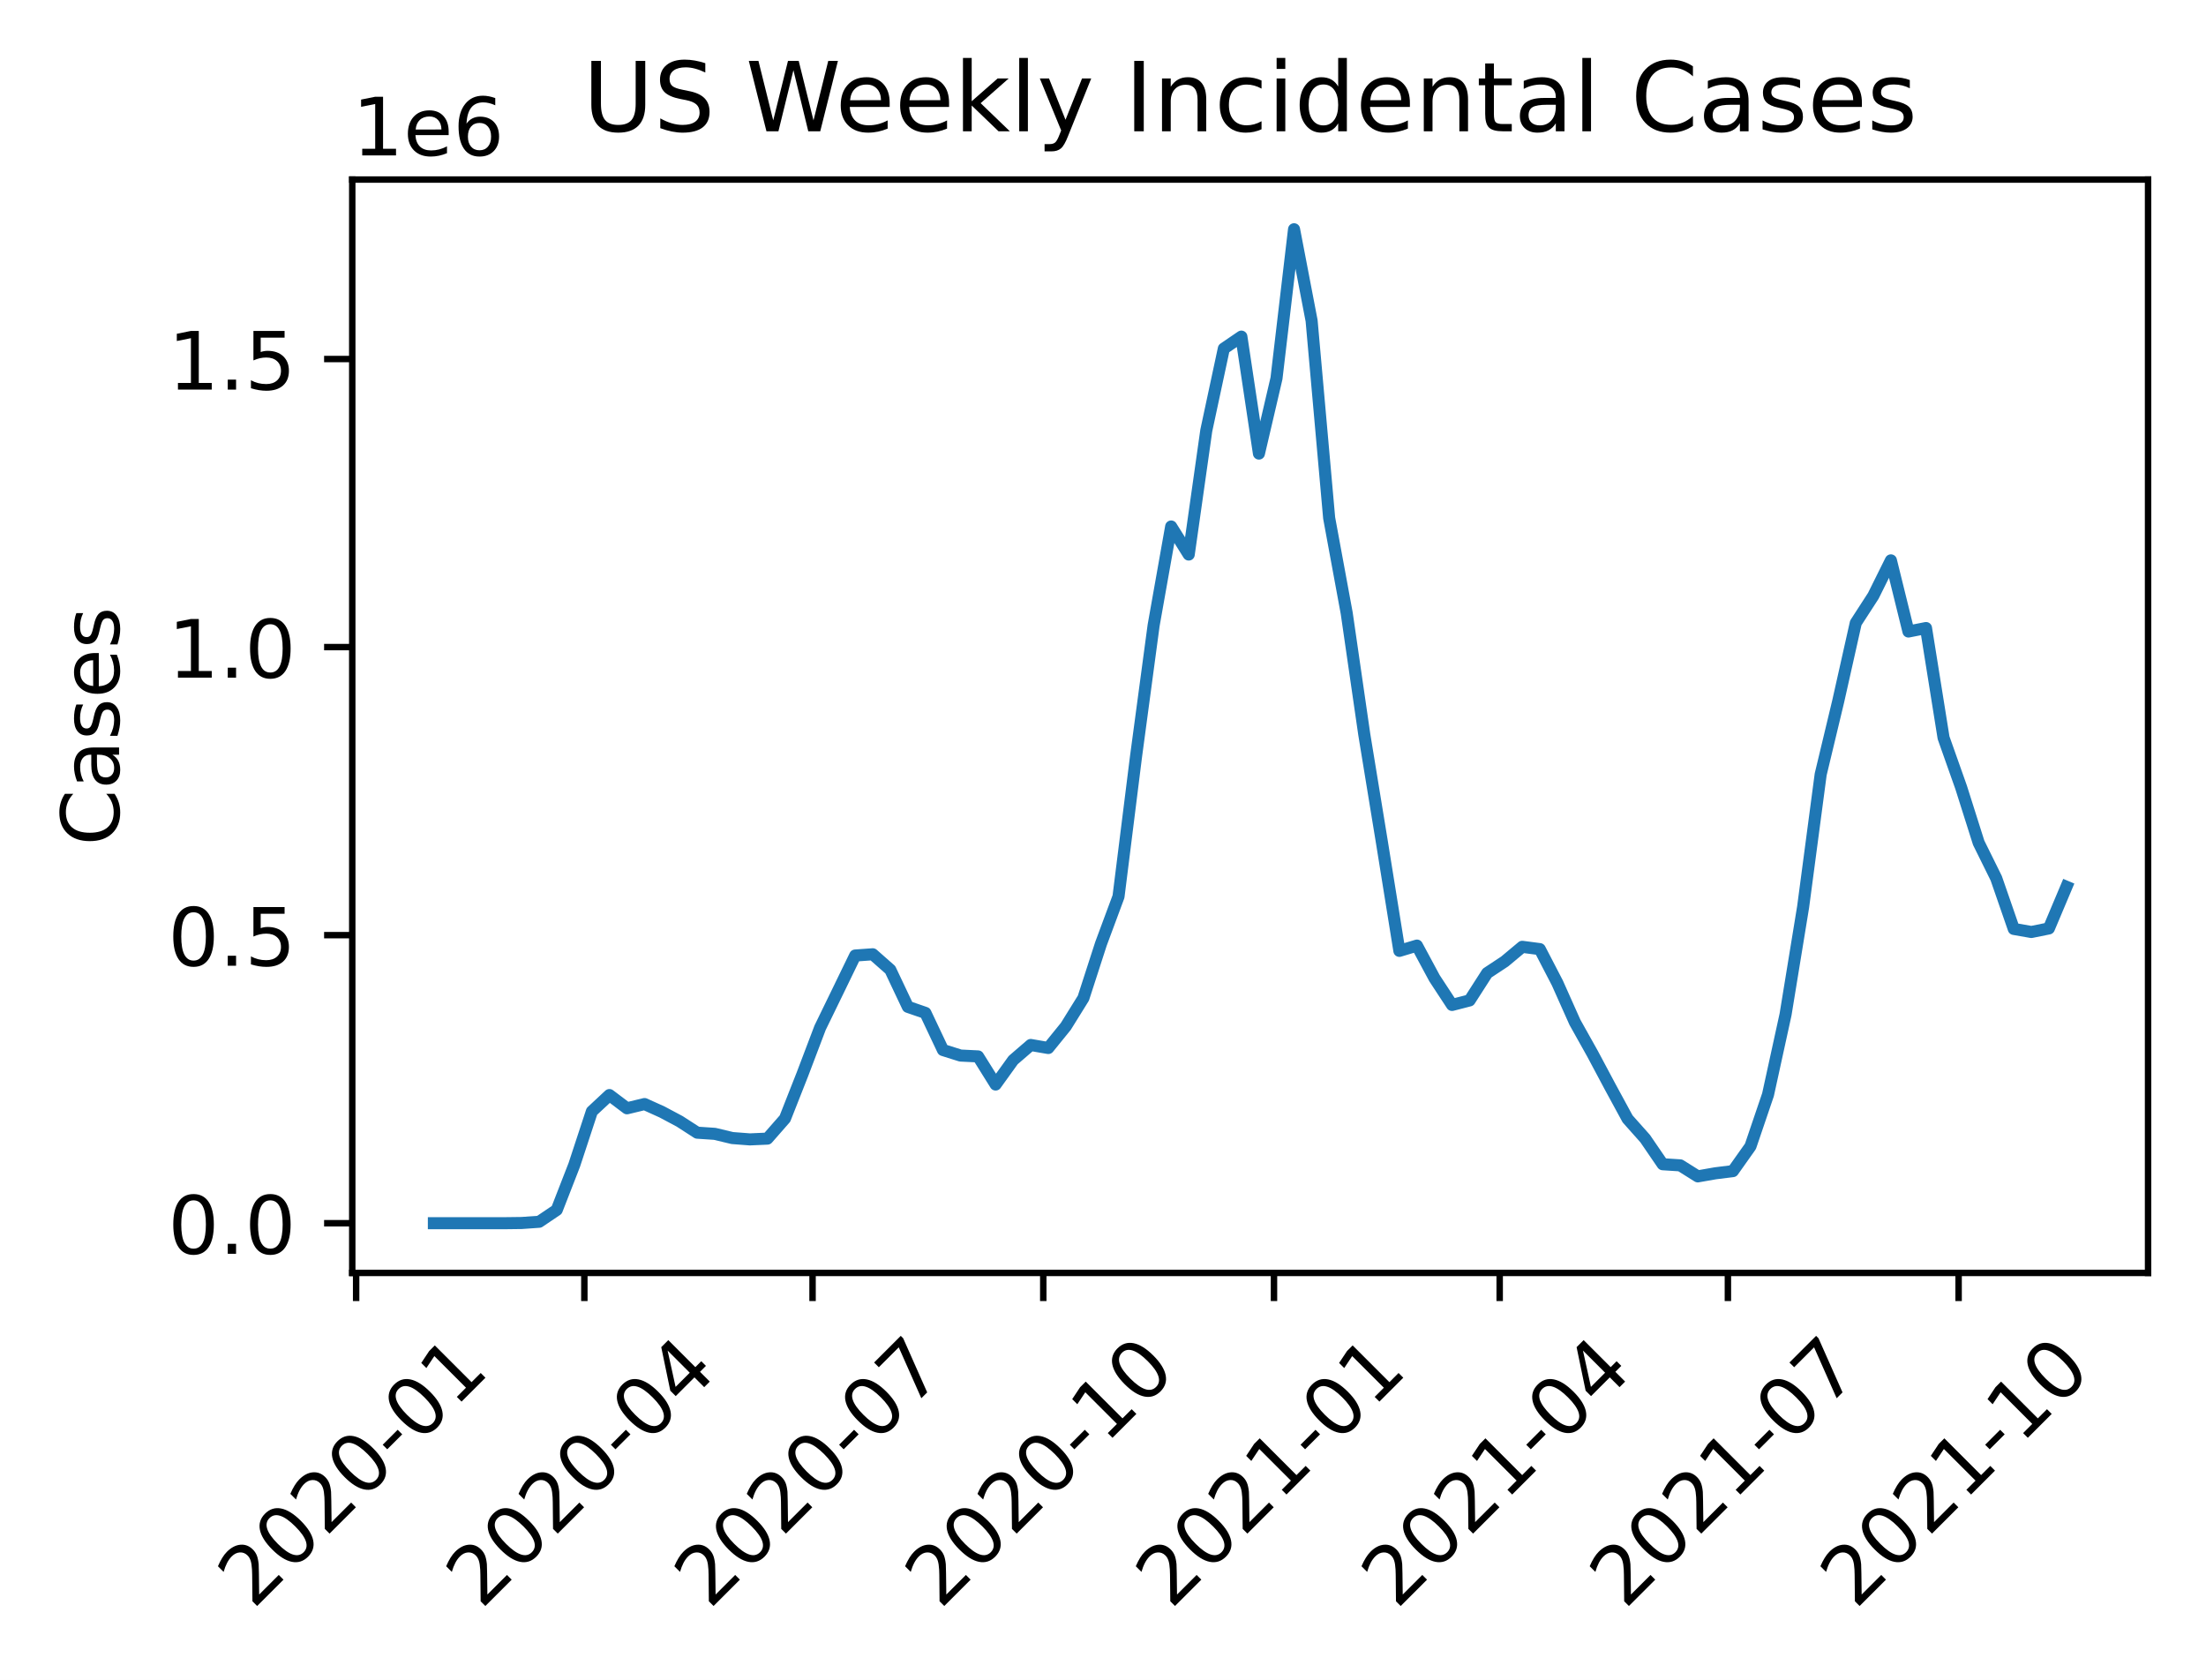
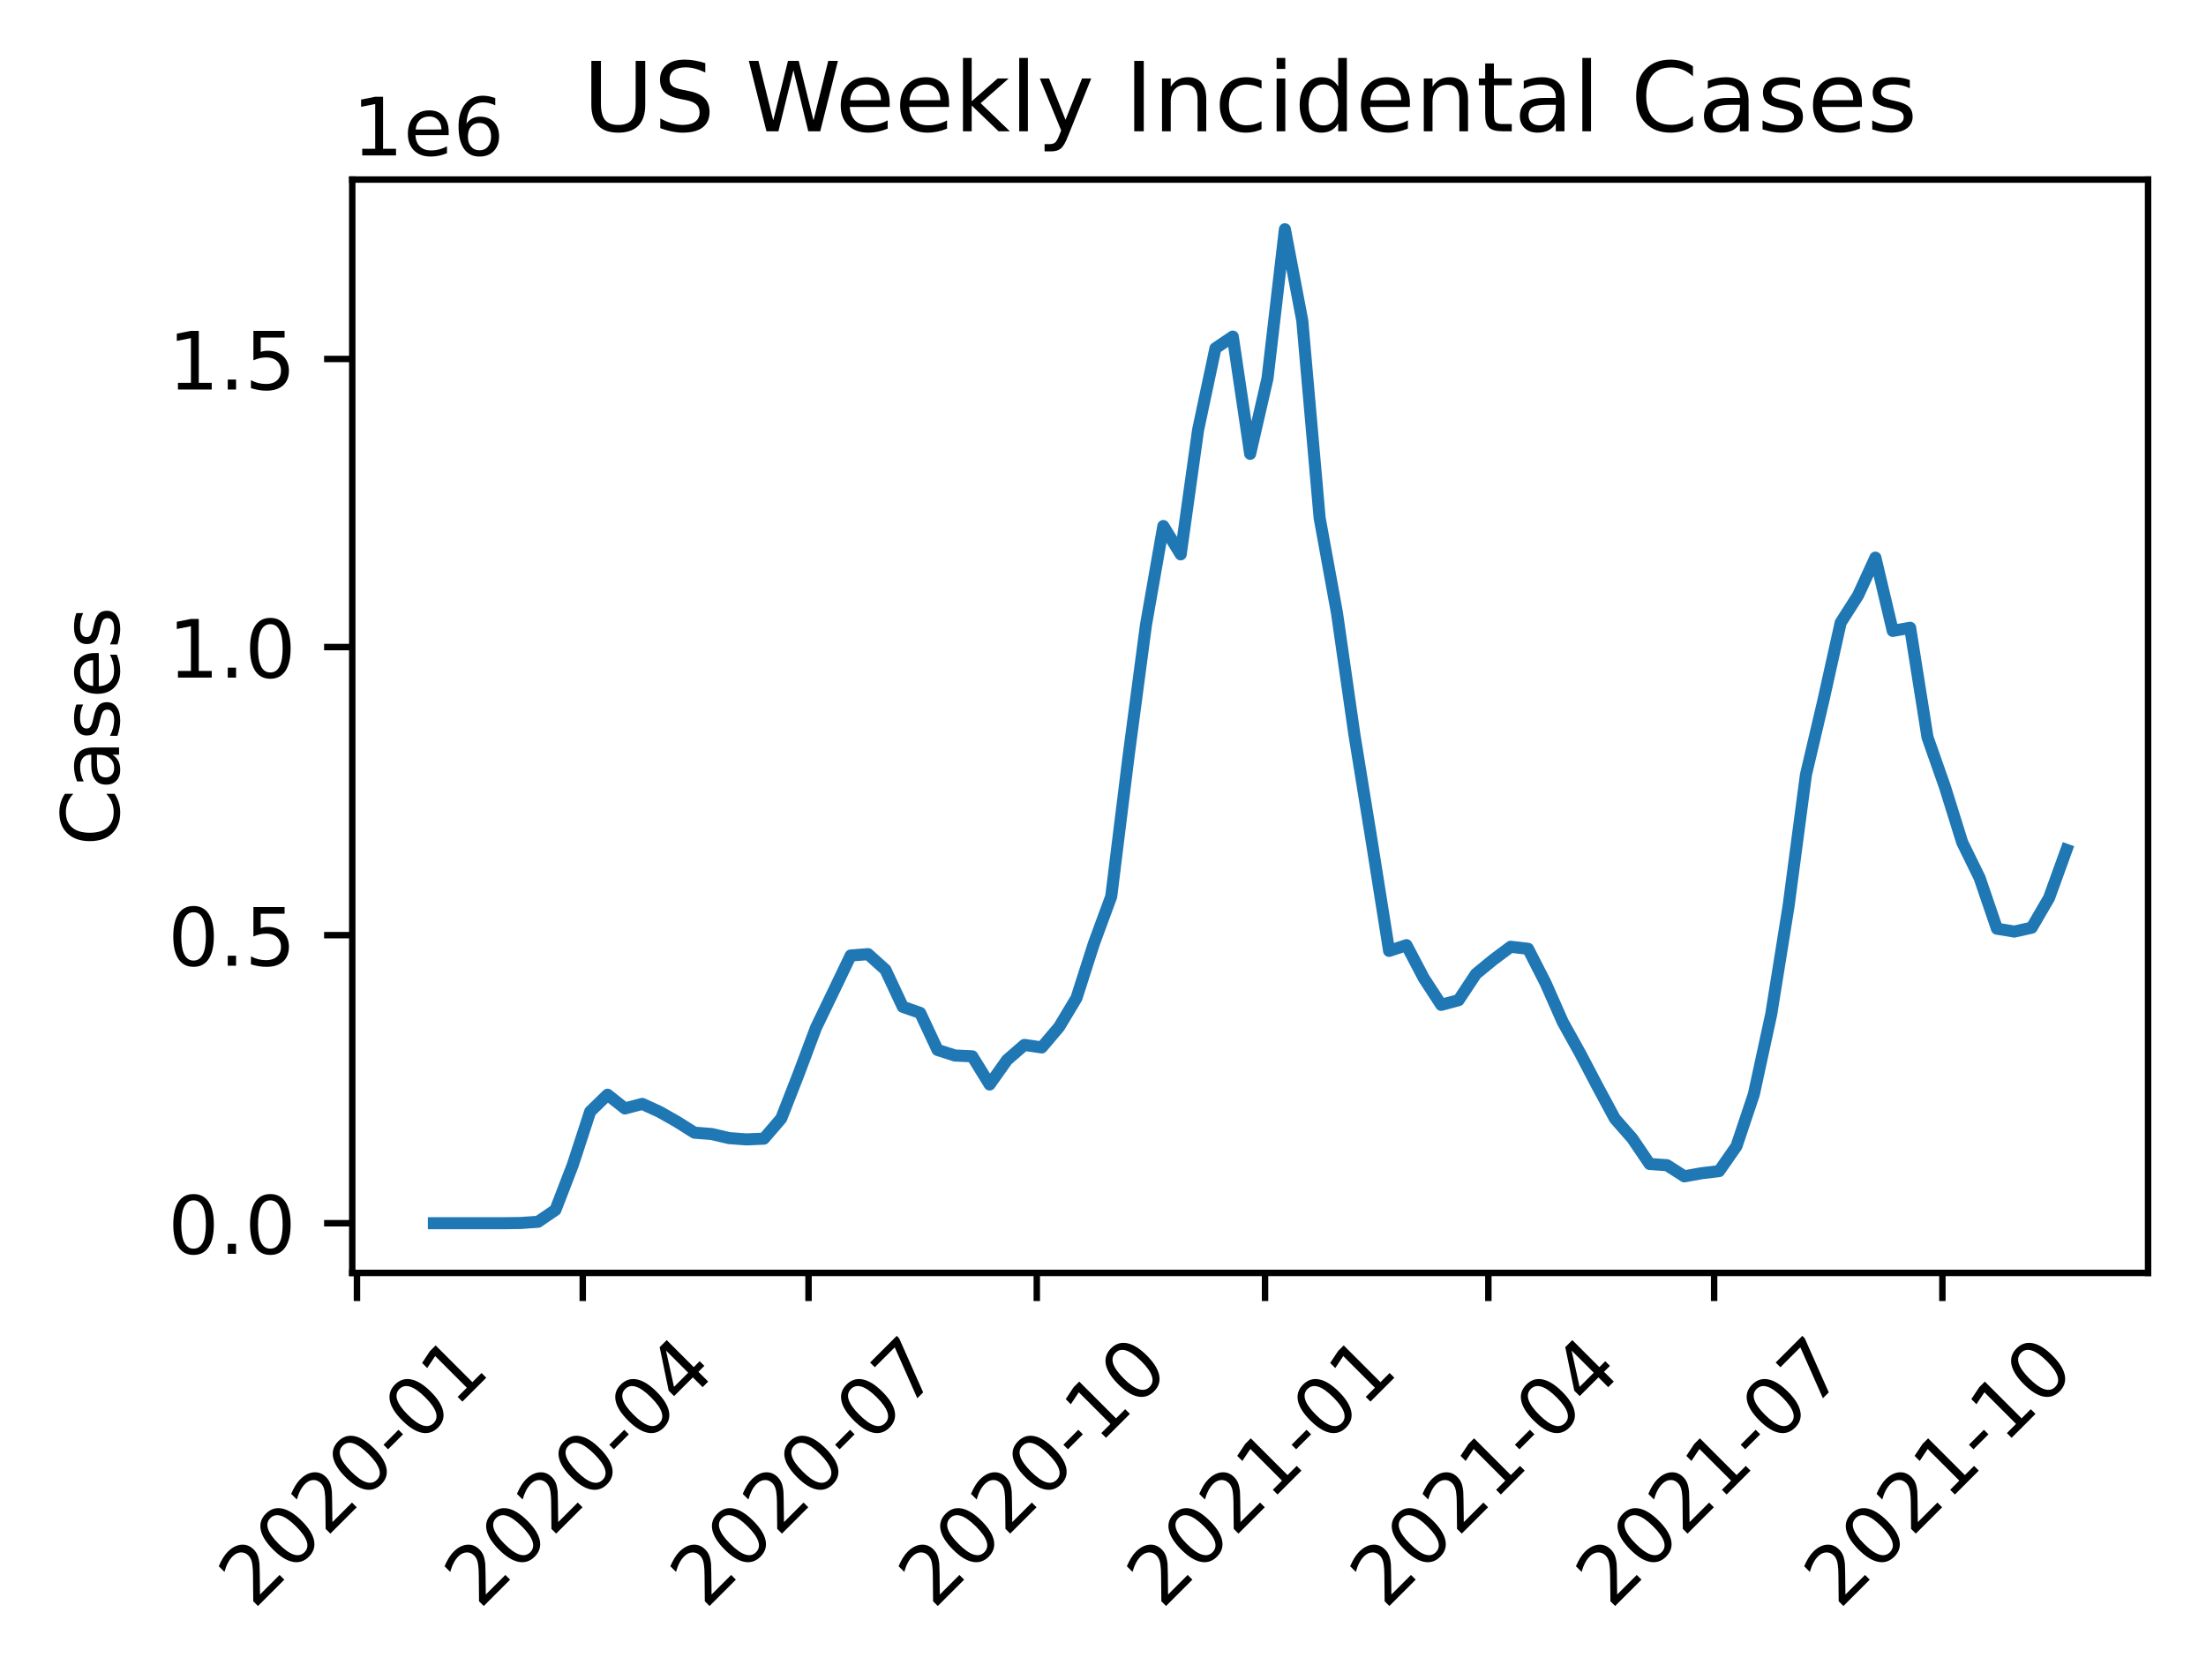
<svg xmlns="http://www.w3.org/2000/svg" xmlns:xlink="http://www.w3.org/1999/xlink" height="208.807pt" version="1.1" viewBox="0 0 274.181 208.807" width="274.181pt">
  <defs>
    <style type="text/css">
*{stroke-linecap:butt;stroke-linejoin:round;}
  </style>
  </defs>
  <g id="figure_1">
    <g id="patch_1">
      <path d="M 0 208.807  L 274.181 208.807  L 274.181 0  L 0 0  z " style="fill:#ffffff;" />
    </g>
    <g id="axes_1">
      <g id="patch_2">
        <path d="M 43.781 158.218  L 266.981 158.218  L 266.981 22.318  L 43.781 22.318  z " style="fill:#ffffff;" />
      </g>
      <g id="matplotlib.axis_1">
        <g id="xtick_1">
          <g id="line2d_1">
            <defs>
-               <path d="M 0 0  L 0 3.5  " id="m541110db57" style="stroke:#000000;stroke-width:0.8;" />
-             </defs>
-             <g>
-               <use style="stroke:#000000;stroke-width:0.8;" x="44.264" xlink:href="#m541110db57" y="158.218" />
+               <path d="M 0 0  L 0 3.5  " id="m38567134d5" style="stroke:#000000;stroke-width:0.8;" />
+             </defs>
+             <g>
+               <use style="stroke:#000000;stroke-width:0.8;" x="44.367" xlink:href="#m38567134d5" y="158.218" />
            </g>
          </g>
          <g id="text_1">
            <defs>
              <path d="M 19.188 8.297  L 53.609 8.297  L 53.609 0  L 7.328 0  L 7.328 8.297  Q 12.938 14.109 22.625 23.891  Q 32.328 33.688 34.812 36.531  Q 39.547 41.844 41.422 45.531  Q 43.312 49.219 43.312 52.781  Q 43.312 58.594 39.234 62.25  Q 35.156 65.922 28.609 65.922  Q 23.969 65.922 18.812 64.312  Q 13.672 62.703 7.812 59.422  L 7.812 69.391  Q 13.766 71.781 18.938 73  Q 24.125 74.219 28.422 74.219  Q 39.75 74.219 46.484 68.547  Q 53.219 62.891 53.219 53.422  Q 53.219 48.922 51.531 44.891  Q 49.859 40.875 45.406 35.406  Q 44.188 33.984 37.641 27.219  Q 31.109 20.453 19.188 8.297  z " id="DejaVuSans-50" />
              <path d="M 31.781 66.406  Q 24.172 66.406 20.328 58.906  Q 16.5 51.422 16.5 36.375  Q 16.5 21.391 20.328 13.891  Q 24.172 6.391 31.781 6.391  Q 39.453 6.391 43.281 13.891  Q 47.125 21.391 47.125 36.375  Q 47.125 51.422 43.281 58.906  Q 39.453 66.406 31.781 66.406  z M 31.781 74.219  Q 44.047 74.219 50.516 64.516  Q 56.984 54.828 56.984 36.375  Q 56.984 17.969 50.516 8.266  Q 44.047 -1.422 31.781 -1.422  Q 19.531 -1.422 13.062 8.266  Q 6.594 17.969 6.594 36.375  Q 6.594 54.828 13.062 64.516  Q 19.531 74.219 31.781 74.219  z " id="DejaVuSans-48" />
              <path d="M 4.891 31.391  L 31.203 31.391  L 31.203 23.391  L 4.891 23.391  z " id="DejaVuSans-45" />
              <path d="M 12.406 8.297  L 28.516 8.297  L 28.516 63.922  L 10.984 60.406  L 10.984 69.391  L 28.422 72.906  L 38.281 72.906  L 38.281 8.297  L 54.391 8.297  L 54.391 0  L 12.406 0  z " id="DejaVuSans-49" />
            </defs>
-             <g transform="translate(31.44308 200.1359)rotate(-45)scale(0.1 -0.1)">
+             <g transform="translate(31.54587 200.1359)rotate(-45)scale(0.1 -0.1)">
              <use xlink:href="#DejaVuSans-50" />
              <use x="63.623" xlink:href="#DejaVuSans-48" />
              <use x="127.246" xlink:href="#DejaVuSans-50" />
              <use x="190.869" xlink:href="#DejaVuSans-48" />
              <use x="254.492" xlink:href="#DejaVuSans-45" />
              <use x="290.576" xlink:href="#DejaVuSans-48" />
              <use x="354.199" xlink:href="#DejaVuSans-49" />
            </g>
          </g>
        </g>
        <g id="xtick_2">
          <g id="line2d_2">
            <g>
-               <use style="stroke:#000000;stroke-width:0.8;" x="72.628" xlink:href="#m541110db57" y="158.218" />
+               <use style="stroke:#000000;stroke-width:0.8;" x="72.429" xlink:href="#m38567134d5" y="158.218" />
            </g>
          </g>
          <g id="text_2">
            <defs>
              <path d="M 37.797 64.312  L 12.891 25.391  L 37.797 25.391  z M 35.203 72.906  L 47.609 72.906  L 47.609 25.391  L 58.016 25.391  L 58.016 17.188  L 47.609 17.188  L 47.609 0  L 37.797 0  L 37.797 17.188  L 4.891 17.188  L 4.891 26.703  z " id="DejaVuSans-52" />
            </defs>
-             <g transform="translate(59.80672 200.1359)rotate(-45)scale(0.1 -0.1)">
+             <g transform="translate(59.60777 200.1359)rotate(-45)scale(0.1 -0.1)">
              <use xlink:href="#DejaVuSans-50" />
              <use x="63.623" xlink:href="#DejaVuSans-48" />
              <use x="127.246" xlink:href="#DejaVuSans-50" />
              <use x="190.869" xlink:href="#DejaVuSans-48" />
              <use x="254.492" xlink:href="#DejaVuSans-45" />
              <use x="290.576" xlink:href="#DejaVuSans-48" />
              <use x="354.199" xlink:href="#DejaVuSans-52" />
            </g>
          </g>
        </g>
        <g id="xtick_3">
          <g id="line2d_3">
            <g>
-               <use style="stroke:#000000;stroke-width:0.8;" x="100.992" xlink:href="#m541110db57" y="158.218" />
+               <use style="stroke:#000000;stroke-width:0.8;" x="100.491" xlink:href="#m38567134d5" y="158.218" />
            </g>
          </g>
          <g id="text_3">
            <defs>
              <path d="M 8.203 72.906  L 55.078 72.906  L 55.078 68.703  L 28.609 0  L 18.312 0  L 43.219 64.594  L 8.203 64.594  z " id="DejaVuSans-55" />
            </defs>
-             <g transform="translate(88.17036 200.1359)rotate(-45)scale(0.1 -0.1)">
+             <g transform="translate(87.66967 200.1359)rotate(-45)scale(0.1 -0.1)">
              <use xlink:href="#DejaVuSans-50" />
              <use x="63.623" xlink:href="#DejaVuSans-48" />
              <use x="127.246" xlink:href="#DejaVuSans-50" />
              <use x="190.869" xlink:href="#DejaVuSans-48" />
              <use x="254.492" xlink:href="#DejaVuSans-45" />
              <use x="290.576" xlink:href="#DejaVuSans-48" />
              <use x="354.199" xlink:href="#DejaVuSans-55" />
            </g>
          </g>
        </g>
        <g id="xtick_4">
          <g id="line2d_4">
            <g>
-               <use style="stroke:#000000;stroke-width:0.8;" x="129.667" xlink:href="#m541110db57" y="158.218" />
+               <use style="stroke:#000000;stroke-width:0.8;" x="128.861" xlink:href="#m38567134d5" y="158.218" />
            </g>
          </g>
          <g id="text_4">
-             <g transform="translate(116.8457 200.1359)rotate(-45)scale(0.1 -0.1)">
+             <g transform="translate(116.0399 200.1359)rotate(-45)scale(0.1 -0.1)">
              <use xlink:href="#DejaVuSans-50" />
              <use x="63.623" xlink:href="#DejaVuSans-48" />
              <use x="127.246" xlink:href="#DejaVuSans-50" />
              <use x="190.869" xlink:href="#DejaVuSans-48" />
              <use x="254.492" xlink:href="#DejaVuSans-45" />
              <use x="290.576" xlink:href="#DejaVuSans-49" />
              <use x="354.199" xlink:href="#DejaVuSans-48" />
            </g>
          </g>
        </g>
        <g id="xtick_5">
          <g id="line2d_5">
            <g>
-               <use style="stroke:#000000;stroke-width:0.8;" x="158.342" xlink:href="#m541110db57" y="158.218" />
+               <use style="stroke:#000000;stroke-width:0.8;" x="157.231" xlink:href="#m38567134d5" y="158.218" />
            </g>
          </g>
          <g id="text_5">
-             <g transform="translate(145.521 200.1359)rotate(-45)scale(0.1 -0.1)">
+             <g transform="translate(144.4102 200.1359)rotate(-45)scale(0.1 -0.1)">
              <use xlink:href="#DejaVuSans-50" />
              <use x="63.623" xlink:href="#DejaVuSans-48" />
              <use x="127.246" xlink:href="#DejaVuSans-50" />
              <use x="190.869" xlink:href="#DejaVuSans-49" />
              <use x="254.492" xlink:href="#DejaVuSans-45" />
              <use x="290.576" xlink:href="#DejaVuSans-48" />
              <use x="354.199" xlink:href="#DejaVuSans-49" />
            </g>
          </g>
        </g>
        <g id="xtick_6">
          <g id="line2d_6">
            <g>
-               <use style="stroke:#000000;stroke-width:0.8;" x="186.394" xlink:href="#m541110db57" y="158.218" />
+               <use style="stroke:#000000;stroke-width:0.8;" x="184.985" xlink:href="#m38567134d5" y="158.218" />
            </g>
          </g>
          <g id="text_6">
-             <g transform="translate(173.573 200.1359)rotate(-45)scale(0.1 -0.1)">
+             <g transform="translate(172.1637 200.1359)rotate(-45)scale(0.1 -0.1)">
              <use xlink:href="#DejaVuSans-50" />
              <use x="63.623" xlink:href="#DejaVuSans-48" />
              <use x="127.246" xlink:href="#DejaVuSans-50" />
              <use x="190.869" xlink:href="#DejaVuSans-49" />
              <use x="254.492" xlink:href="#DejaVuSans-45" />
              <use x="290.576" xlink:href="#DejaVuSans-48" />
              <use x="354.199" xlink:href="#DejaVuSans-52" />
            </g>
          </g>
        </g>
        <g id="xtick_7">
          <g id="line2d_7">
            <g>
-               <use style="stroke:#000000;stroke-width:0.8;" x="214.758" xlink:href="#m541110db57" y="158.218" />
+               <use style="stroke:#000000;stroke-width:0.8;" x="213.047" xlink:href="#m38567134d5" y="158.218" />
            </g>
          </g>
          <g id="text_7">
-             <g transform="translate(201.9366 200.1359)rotate(-45)scale(0.1 -0.1)">
+             <g transform="translate(200.2256 200.1359)rotate(-45)scale(0.1 -0.1)">
              <use xlink:href="#DejaVuSans-50" />
              <use x="63.623" xlink:href="#DejaVuSans-48" />
              <use x="127.246" xlink:href="#DejaVuSans-50" />
              <use x="190.869" xlink:href="#DejaVuSans-49" />
              <use x="254.492" xlink:href="#DejaVuSans-45" />
              <use x="290.576" xlink:href="#DejaVuSans-48" />
              <use x="354.199" xlink:href="#DejaVuSans-55" />
            </g>
          </g>
        </g>
        <g id="xtick_8">
          <g id="line2d_8">
            <g>
-               <use style="stroke:#000000;stroke-width:0.8;" x="243.433" xlink:href="#m541110db57" y="158.218" />
+               <use style="stroke:#000000;stroke-width:0.8;" x="241.417" xlink:href="#m38567134d5" y="158.218" />
            </g>
          </g>
          <g id="text_8">
-             <g transform="translate(230.6119 200.1359)rotate(-45)scale(0.1 -0.1)">
+             <g transform="translate(228.5959 200.1359)rotate(-45)scale(0.1 -0.1)">
              <use xlink:href="#DejaVuSans-50" />
              <use x="63.623" xlink:href="#DejaVuSans-48" />
              <use x="127.246" xlink:href="#DejaVuSans-50" />
              <use x="190.869" xlink:href="#DejaVuSans-49" />
              <use x="254.492" xlink:href="#DejaVuSans-45" />
              <use x="290.576" xlink:href="#DejaVuSans-49" />
              <use x="354.199" xlink:href="#DejaVuSans-48" />
            </g>
          </g>
        </g>
      </g>
      <g id="matplotlib.axis_2">
        <g id="ytick_1">
          <g id="line2d_9">
            <defs>
-               <path d="M 0 0  L -3.5 0  " id="mdeb0409ca7" style="stroke:#000000;stroke-width:0.8;" />
-             </defs>
-             <g>
-               <use style="stroke:#000000;stroke-width:0.8;" x="43.781" xlink:href="#mdeb0409ca7" y="152.041" />
+               <path d="M 0 0  L -3.5 0  " id="me607f416ba" style="stroke:#000000;stroke-width:0.8;" />
+             </defs>
+             <g>
+               <use style="stroke:#000000;stroke-width:0.8;" x="43.781" xlink:href="#me607f416ba" y="152.041" />
            </g>
          </g>
          <g id="text_9">
            <defs>
              <path d="M 10.688 12.406  L 21 12.406  L 21 0  L 10.688 0  z " id="DejaVuSans-46" />
            </defs>
            <g transform="translate(20.87813 155.8402)scale(0.1 -0.1)">
              <use xlink:href="#DejaVuSans-48" />
              <use x="63.623" xlink:href="#DejaVuSans-46" />
              <use x="95.41" xlink:href="#DejaVuSans-48" />
            </g>
          </g>
        </g>
        <g id="ytick_2">
          <g id="line2d_10">
            <g>
-               <use style="stroke:#000000;stroke-width:0.8;" x="43.781" xlink:href="#mdeb0409ca7" y="116.236" />
+               <use style="stroke:#000000;stroke-width:0.8;" x="43.781" xlink:href="#me607f416ba" y="116.233" />
            </g>
          </g>
          <g id="text_10">
            <defs>
              <path d="M 10.797 72.906  L 49.516 72.906  L 49.516 64.594  L 19.828 64.594  L 19.828 46.734  Q 21.969 47.469 24.109 47.828  Q 26.266 48.188 28.422 48.188  Q 40.625 48.188 47.75 41.5  Q 54.891 34.812 54.891 23.391  Q 54.891 11.625 47.562 5.094  Q 40.234 -1.422 26.906 -1.422  Q 22.312 -1.422 17.547 -0.641  Q 12.797 0.141 7.719 1.703  L 7.719 11.625  Q 12.109 9.234 16.797 8.062  Q 21.484 6.891 26.703 6.891  Q 35.156 6.891 40.078 11.328  Q 45.016 15.766 45.016 23.391  Q 45.016 31 40.078 35.438  Q 35.156 39.891 26.703 39.891  Q 22.75 39.891 18.812 39.016  Q 14.891 38.141 10.797 36.281  z " id="DejaVuSans-53" />
            </defs>
-             <g transform="translate(20.87813 120.0356)scale(0.1 -0.1)">
+             <g transform="translate(20.87813 120.0323)scale(0.1 -0.1)">
              <use xlink:href="#DejaVuSans-48" />
              <use x="63.623" xlink:href="#DejaVuSans-46" />
              <use x="95.41" xlink:href="#DejaVuSans-53" />
            </g>
          </g>
        </g>
        <g id="ytick_3">
          <g id="line2d_11">
            <g>
-               <use style="stroke:#000000;stroke-width:0.8;" x="43.781" xlink:href="#mdeb0409ca7" y="80.432" />
+               <use style="stroke:#000000;stroke-width:0.8;" x="43.781" xlink:href="#me607f416ba" y="80.425" />
            </g>
          </g>
          <g id="text_11">
-             <g transform="translate(20.87813 84.23091)scale(0.1 -0.1)">
+             <g transform="translate(20.87813 84.22435)scale(0.1 -0.1)">
              <use xlink:href="#DejaVuSans-49" />
              <use x="63.623" xlink:href="#DejaVuSans-46" />
              <use x="95.41" xlink:href="#DejaVuSans-48" />
            </g>
          </g>
        </g>
        <g id="ytick_4">
          <g id="line2d_12">
            <g>
-               <use style="stroke:#000000;stroke-width:0.8;" x="43.781" xlink:href="#mdeb0409ca7" y="44.627" />
+               <use style="stroke:#000000;stroke-width:0.8;" x="43.781" xlink:href="#me607f416ba" y="44.617" />
            </g>
          </g>
          <g id="text_12">
-             <g transform="translate(20.87813 48.42626)scale(0.1 -0.1)">
+             <g transform="translate(20.87813 48.41642)scale(0.1 -0.1)">
              <use xlink:href="#DejaVuSans-49" />
              <use x="63.623" xlink:href="#DejaVuSans-46" />
              <use x="95.41" xlink:href="#DejaVuSans-53" />
            </g>
          </g>
        </g>
        <g id="text_13">
          <defs>
            <path d="M 64.406 67.281  L 64.406 56.891  Q 59.422 61.531 53.781 63.812  Q 48.141 66.109 41.797 66.109  Q 29.297 66.109 22.656 58.469  Q 16.016 50.828 16.016 36.375  Q 16.016 21.969 22.656 14.328  Q 29.297 6.688 41.797 6.688  Q 48.141 6.688 53.781 8.984  Q 59.422 11.281 64.406 15.922  L 64.406 5.609  Q 59.234 2.094 53.438 0.328  Q 47.656 -1.422 41.219 -1.422  Q 24.656 -1.422 15.125 8.703  Q 5.609 18.844 5.609 36.375  Q 5.609 53.953 15.125 64.078  Q 24.656 74.219 41.219 74.219  Q 47.75 74.219 53.531 72.484  Q 59.328 70.75 64.406 67.281  z " id="DejaVuSans-67" />
            <path d="M 34.281 27.484  Q 23.391 27.484 19.188 25  Q 14.984 22.516 14.984 16.5  Q 14.984 11.719 18.141 8.906  Q 21.297 6.109 26.703 6.109  Q 34.188 6.109 38.703 11.406  Q 43.219 16.703 43.219 25.484  L 43.219 27.484  z M 52.203 31.203  L 52.203 0  L 43.219 0  L 43.219 8.297  Q 40.141 3.328 35.547 0.953  Q 30.953 -1.422 24.312 -1.422  Q 15.922 -1.422 10.953 3.297  Q 6 8.016 6 15.922  Q 6 25.141 12.172 29.828  Q 18.359 34.516 30.609 34.516  L 43.219 34.516  L 43.219 35.406  Q 43.219 41.609 39.141 45  Q 35.062 48.391 27.688 48.391  Q 23 48.391 18.547 47.266  Q 14.109 46.141 10.016 43.891  L 10.016 52.203  Q 14.938 54.109 19.578 55.047  Q 24.219 56 28.609 56  Q 40.484 56 46.344 49.844  Q 52.203 43.703 52.203 31.203  z " id="DejaVuSans-97" />
            <path d="M 44.281 53.078  L 44.281 44.578  Q 40.484 46.531 36.375 47.5  Q 32.281 48.484 27.875 48.484  Q 21.188 48.484 17.844 46.438  Q 14.5 44.391 14.5 40.281  Q 14.5 37.156 16.891 35.375  Q 19.281 33.594 26.516 31.984  L 29.594 31.297  Q 39.156 29.25 43.188 25.516  Q 47.219 21.781 47.219 15.094  Q 47.219 7.469 41.188 3.016  Q 35.156 -1.422 24.609 -1.422  Q 20.219 -1.422 15.453 -0.562  Q 10.688 0.297 5.422 2  L 5.422 11.281  Q 10.406 8.688 15.234 7.391  Q 20.062 6.109 24.812 6.109  Q 31.156 6.109 34.562 8.281  Q 37.984 10.453 37.984 14.406  Q 37.984 18.062 35.516 20.016  Q 33.062 21.969 24.703 23.781  L 21.578 24.516  Q 13.234 26.266 9.516 29.906  Q 5.812 33.547 5.812 39.891  Q 5.812 47.609 11.281 51.797  Q 16.75 56 26.812 56  Q 31.781 56 36.172 55.266  Q 40.578 54.547 44.281 53.078  z " id="DejaVuSans-115" />
            <path d="M 56.203 29.594  L 56.203 25.203  L 14.891 25.203  Q 15.484 15.922 20.484 11.062  Q 25.484 6.203 34.422 6.203  Q 39.594 6.203 44.453 7.469  Q 49.312 8.734 54.109 11.281  L 54.109 2.781  Q 49.266 0.734 44.188 -0.344  Q 39.109 -1.422 33.891 -1.422  Q 20.797 -1.422 13.156 6.188  Q 5.516 13.812 5.516 26.812  Q 5.516 40.234 12.766 48.109  Q 20.016 56 32.328 56  Q 43.359 56 49.781 48.891  Q 56.203 41.797 56.203 29.594  z M 47.219 32.234  Q 47.125 39.594 43.094 43.984  Q 39.062 48.391 32.422 48.391  Q 24.906 48.391 20.391 44.141  Q 15.875 39.891 15.188 32.172  z " id="DejaVuSans-101" />
          </defs>
          <g transform="translate(14.79844 105.1095)rotate(-90)scale(0.1 -0.1)">
            <use xlink:href="#DejaVuSans-67" />
            <use x="69.824" xlink:href="#DejaVuSans-97" />
            <use x="131.104" xlink:href="#DejaVuSans-115" />
            <use x="183.203" xlink:href="#DejaVuSans-101" />
            <use x="244.727" xlink:href="#DejaVuSans-115" />
          </g>
        </g>
        <g id="text_14">
          <defs>
            <path d="M 33.016 40.375  Q 26.375 40.375 22.484 35.828  Q 18.609 31.297 18.609 23.391  Q 18.609 15.531 22.484 10.953  Q 26.375 6.391 33.016 6.391  Q 39.656 6.391 43.531 10.953  Q 47.406 15.531 47.406 23.391  Q 47.406 31.297 43.531 35.828  Q 39.656 40.375 33.016 40.375  z M 52.594 71.297  L 52.594 62.312  Q 48.875 64.062 45.094 64.984  Q 41.312 65.922 37.594 65.922  Q 27.828 65.922 22.672 59.328  Q 17.531 52.734 16.797 39.406  Q 19.672 43.656 24.016 45.922  Q 28.375 48.188 33.594 48.188  Q 44.578 48.188 50.953 41.516  Q 57.328 34.859 57.328 23.391  Q 57.328 12.156 50.688 5.359  Q 44.047 -1.422 33.016 -1.422  Q 20.359 -1.422 13.672 8.266  Q 6.984 17.969 6.984 36.375  Q 6.984 53.656 15.188 63.938  Q 23.391 74.219 37.203 74.219  Q 40.922 74.219 44.703 73.484  Q 48.484 72.75 52.594 71.297  z " id="DejaVuSans-54" />
          </defs>
          <g transform="translate(43.78125 19.31812)scale(0.1 -0.1)">
            <use xlink:href="#DejaVuSans-49" />
            <use x="63.623" xlink:href="#DejaVuSans-101" />
            <use x="125.146" xlink:href="#DejaVuSans-54" />
          </g>
        </g>
      </g>
      <g id="line2d_13">
-         <path clip-path="url(#p0999cda8ac)" d="M 53.927 152.041  L 56.109 152.041  L 58.29 152.041  L 60.472 152.041  L 62.654 152.04  L 64.836 152.013  L 67.018 151.859  L 69.199 150.387  L 71.381 144.783  L 73.563 138.144  L 75.745 136.11  L 77.927 137.756  L 80.109 137.228  L 82.29 138.215  L 84.472 139.378  L 86.654 140.787  L 88.836 140.932  L 91.018 141.454  L 93.199 141.621  L 95.381 141.525  L 97.563 139.033  L 99.745 133.496  L 101.927 127.748  L 104.109 123.264  L 106.29 118.767  L 108.472 118.612  L 110.654 120.534  L 112.836 125.144  L 115.018 125.898  L 117.199 130.513  L 119.381 131.2  L 121.563 131.307  L 123.745 134.801  L 125.927 131.768  L 128.109 129.886  L 130.29 130.262  L 132.472 127.571  L 134.654 124.06  L 136.836 117.315  L 139.018 111.441  L 141.199 94.005  L 143.381 77.74  L 145.563 65.441  L 147.745 68.927  L 149.927 53.516  L 152.109 43.327  L 154.29 41.84  L 156.472 56.376  L 158.654 47.024  L 160.836 28.495  L 163.018 39.867  L 165.199 64.385  L 167.381 76.218  L 169.563 91.281  L 171.745 104.615  L 173.927 118.189  L 176.109 117.533  L 178.29 121.584  L 180.472 124.911  L 182.654 124.348  L 184.836 120.948  L 187.018 119.506  L 189.199 117.684  L 191.381 117.971  L 193.563 122.178  L 195.745 127.065  L 197.927 130.961  L 200.109 135.054  L 202.29 139.067  L 204.472 141.519  L 206.654 144.709  L 208.836 144.848  L 211.018 146.218  L 213.199 145.835  L 215.381 145.564  L 217.563 142.482  L 219.745 136.06  L 221.927 126.085  L 224.109 112.722  L 226.29 96.251  L 228.472 87.15  L 230.654 77.425  L 232.836 74.052  L 235.018 69.653  L 237.199 78.495  L 239.381 78.063  L 241.563 91.696  L 243.745 97.862  L 245.927 104.751  L 248.109 109.162  L 250.29 115.46  L 252.472 115.843  L 254.654 115.4  L 256.836 110.222  " style="fill:none;stroke:#1f77b4;stroke-linecap:square;stroke-width:1.5;" />
+         <path clip-path="url(#p199a3e09be)" d="M 53.927 152.041  L 56.085 152.041  L 58.244 152.041  L 60.403 152.041  L 62.561 152.04  L 64.72 152.013  L 66.878 151.859  L 69.037 150.386  L 71.196 144.782  L 73.354 138.163  L 75.513 136.069  L 77.671 137.775  L 79.83 137.209  L 81.989 138.198  L 84.147 139.424  L 86.306 140.784  L 88.464 140.954  L 90.623 141.464  L 92.782 141.621  L 94.94 141.531  L 97.099 139.022  L 99.257 133.498  L 101.416 127.742  L 103.575 123.264  L 105.733 118.761  L 107.892 118.596  L 110.05 120.534  L 112.209 125.142  L 114.368 125.9  L 116.526 130.505  L 118.685 131.195  L 120.844 131.296  L 123.002 134.797  L 125.161 131.75  L 127.319 129.878  L 129.478 130.192  L 131.637 127.641  L 133.795 124.048  L 135.954 117.295  L 138.112 111.427  L 140.271 93.964  L 142.43 77.68  L 144.588 65.383  L 146.747 68.902  L 148.905 53.465  L 151.064 43.289  L 153.223 41.836  L 155.381 56.406  L 157.54 47.013  L 159.698 28.495  L 161.857 39.842  L 164.016 64.379  L 166.174 76.211  L 168.333 91.287  L 170.492 104.595  L 172.65 118.194  L 174.809 117.478  L 176.967 121.585  L 179.126 124.901  L 181.285 124.318  L 183.443 121.058  L 185.602 119.288  L 187.76 117.678  L 189.919 117.93  L 192.078 122.151  L 194.236 127.033  L 196.395 130.92  L 198.553 135.032  L 200.712 139.044  L 202.871 141.497  L 205.029 144.677  L 207.188 144.83  L 209.346 146.213  L 211.505 145.823  L 213.664 145.565  L 215.822 142.47  L 217.981 136.028  L 220.139 126.08  L 222.298 112.628  L 224.457 96.303  L 226.615 87.118  L 228.774 77.397  L 230.933 74.014  L 233.091 69.312  L 235.25 78.418  L 237.408 78.028  L 239.567 91.64  L 241.726 97.789  L 243.884 104.706  L 246.043 109.115  L 248.201 115.431  L 250.36 115.79  L 252.519 115.306  L 254.677 111.599  L 256.836 105.629  " style="fill:none;stroke:#1f77b4;stroke-linecap:square;stroke-width:1.5;" />
      </g>
      <g id="patch_3">
        <path d="M 43.781 158.218  L 43.781 22.318  " style="fill:none;stroke:#000000;stroke-linecap:square;stroke-linejoin:miter;stroke-width:0.8;" />
      </g>
      <g id="patch_4">
        <path d="M 266.981 158.218  L 266.981 22.318  " style="fill:none;stroke:#000000;stroke-linecap:square;stroke-linejoin:miter;stroke-width:0.8;" />
      </g>
      <g id="patch_5">
        <path d="M 43.781 158.218  L 266.981 158.218  " style="fill:none;stroke:#000000;stroke-linecap:square;stroke-linejoin:miter;stroke-width:0.8;" />
      </g>
      <g id="patch_6">
        <path d="M 43.781 22.318  L 266.981 22.318  " style="fill:none;stroke:#000000;stroke-linecap:square;stroke-linejoin:miter;stroke-width:0.8;" />
      </g>
      <g id="text_15">
        <defs>
          <path d="M 8.688 72.906  L 18.609 72.906  L 18.609 28.609  Q 18.609 16.891 22.844 11.734  Q 27.094 6.594 36.625 6.594  Q 46.094 6.594 50.344 11.734  Q 54.594 16.891 54.594 28.609  L 54.594 72.906  L 64.5 72.906  L 64.5 27.391  Q 64.5 13.141 57.438 5.859  Q 50.391 -1.422 36.625 -1.422  Q 22.797 -1.422 15.734 5.859  Q 8.688 13.141 8.688 27.391  z " id="DejaVuSans-85" />
          <path d="M 53.516 70.516  L 53.516 60.891  Q 47.906 63.578 42.922 64.891  Q 37.938 66.219 33.297 66.219  Q 25.25 66.219 20.875 63.094  Q 16.5 59.969 16.5 54.203  Q 16.5 49.359 19.406 46.891  Q 22.312 44.438 30.422 42.922  L 36.375 41.703  Q 47.406 39.594 52.656 34.297  Q 57.906 29 57.906 20.125  Q 57.906 9.516 50.797 4.047  Q 43.703 -1.422 29.984 -1.422  Q 24.812 -1.422 18.969 -0.25  Q 13.141 0.922 6.891 3.219  L 6.891 13.375  Q 12.891 10.016 18.656 8.297  Q 24.422 6.594 29.984 6.594  Q 38.422 6.594 43.016 9.906  Q 47.609 13.234 47.609 19.391  Q 47.609 24.75 44.312 27.781  Q 41.016 30.812 33.5 32.328  L 27.484 33.5  Q 16.453 35.688 11.516 40.375  Q 6.594 45.062 6.594 53.422  Q 6.594 63.094 13.406 68.656  Q 20.219 74.219 32.172 74.219  Q 37.312 74.219 42.625 73.281  Q 47.953 72.359 53.516 70.516  z " id="DejaVuSans-83" />
          <path id="DejaVuSans-32" />
          <path d="M 3.328 72.906  L 13.281 72.906  L 28.609 11.281  L 43.891 72.906  L 54.984 72.906  L 70.312 11.281  L 85.594 72.906  L 95.609 72.906  L 77.297 0  L 64.891 0  L 49.516 63.281  L 33.984 0  L 21.578 0  z " id="DejaVuSans-87" />
          <path d="M 9.078 75.984  L 18.109 75.984  L 18.109 31.109  L 44.922 54.688  L 56.391 54.688  L 27.391 29.109  L 57.625 0  L 45.906 0  L 18.109 26.703  L 18.109 0  L 9.078 0  z " id="DejaVuSans-107" />
          <path d="M 9.422 75.984  L 18.406 75.984  L 18.406 0  L 9.422 0  z " id="DejaVuSans-108" />
          <path d="M 32.172 -5.078  Q 28.375 -14.844 24.75 -17.812  Q 21.141 -20.797 15.094 -20.797  L 7.906 -20.797  L 7.906 -13.281  L 13.188 -13.281  Q 16.891 -13.281 18.938 -11.516  Q 21 -9.766 23.484 -3.219  L 25.094 0.875  L 2.984 54.688  L 12.5 54.688  L 29.594 11.922  L 46.688 54.688  L 56.203 54.688  z " id="DejaVuSans-121" />
          <path d="M 9.812 72.906  L 19.672 72.906  L 19.672 0  L 9.812 0  z " id="DejaVuSans-73" />
          <path d="M 54.891 33.016  L 54.891 0  L 45.906 0  L 45.906 32.719  Q 45.906 40.484 42.875 44.328  Q 39.844 48.188 33.797 48.188  Q 26.516 48.188 22.312 43.547  Q 18.109 38.922 18.109 30.906  L 18.109 0  L 9.078 0  L 9.078 54.688  L 18.109 54.688  L 18.109 46.188  Q 21.344 51.125 25.703 53.562  Q 30.078 56 35.797 56  Q 45.219 56 50.047 50.172  Q 54.891 44.344 54.891 33.016  z " id="DejaVuSans-110" />
          <path d="M 48.781 52.594  L 48.781 44.188  Q 44.969 46.297 41.141 47.344  Q 37.312 48.391 33.406 48.391  Q 24.656 48.391 19.812 42.844  Q 14.984 37.312 14.984 27.297  Q 14.984 17.281 19.812 11.734  Q 24.656 6.203 33.406 6.203  Q 37.312 6.203 41.141 7.25  Q 44.969 8.297 48.781 10.406  L 48.781 2.094  Q 45.016 0.344 40.984 -0.531  Q 36.969 -1.422 32.422 -1.422  Q 20.062 -1.422 12.781 6.344  Q 5.516 14.109 5.516 27.297  Q 5.516 40.672 12.859 48.328  Q 20.219 56 33.016 56  Q 37.156 56 41.109 55.141  Q 45.062 54.297 48.781 52.594  z " id="DejaVuSans-99" />
          <path d="M 9.422 54.688  L 18.406 54.688  L 18.406 0  L 9.422 0  z M 9.422 75.984  L 18.406 75.984  L 18.406 64.594  L 9.422 64.594  z " id="DejaVuSans-105" />
          <path d="M 45.406 46.391  L 45.406 75.984  L 54.391 75.984  L 54.391 0  L 45.406 0  L 45.406 8.203  Q 42.578 3.328 38.25 0.953  Q 33.938 -1.422 27.875 -1.422  Q 17.969 -1.422 11.734 6.484  Q 5.516 14.406 5.516 27.297  Q 5.516 40.188 11.734 48.094  Q 17.969 56 27.875 56  Q 33.938 56 38.25 53.625  Q 42.578 51.266 45.406 46.391  z M 14.797 27.297  Q 14.797 17.391 18.875 11.75  Q 22.953 6.109 30.078 6.109  Q 37.203 6.109 41.297 11.75  Q 45.406 17.391 45.406 27.297  Q 45.406 37.203 41.297 42.844  Q 37.203 48.484 30.078 48.484  Q 22.953 48.484 18.875 42.844  Q 14.797 37.203 14.797 27.297  z " id="DejaVuSans-100" />
          <path d="M 18.312 70.219  L 18.312 54.688  L 36.812 54.688  L 36.812 47.703  L 18.312 47.703  L 18.312 18.016  Q 18.312 11.328 20.141 9.422  Q 21.969 7.516 27.594 7.516  L 36.812 7.516  L 36.812 0  L 27.594 0  Q 17.188 0 13.234 3.875  Q 9.281 7.766 9.281 18.016  L 9.281 47.703  L 2.688 47.703  L 2.688 54.688  L 9.281 54.688  L 9.281 70.219  z " id="DejaVuSans-116" />
        </defs>
        <g transform="translate(72.45656 16.31812)scale(0.12 -0.12)">
          <use xlink:href="#DejaVuSans-85" />
          <use x="73.193" xlink:href="#DejaVuSans-83" />
          <use x="136.67" xlink:href="#DejaVuSans-32" />
          <use x="168.457" xlink:href="#DejaVuSans-87" />
          <use x="261.459" xlink:href="#DejaVuSans-101" />
          <use x="322.982" xlink:href="#DejaVuSans-101" />
          <use x="384.506" xlink:href="#DejaVuSans-107" />
          <use x="442.416" xlink:href="#DejaVuSans-108" />
          <use x="470.199" xlink:href="#DejaVuSans-121" />
          <use x="529.379" xlink:href="#DejaVuSans-32" />
          <use x="561.166" xlink:href="#DejaVuSans-73" />
          <use x="590.658" xlink:href="#DejaVuSans-110" />
          <use x="654.037" xlink:href="#DejaVuSans-99" />
          <use x="709.018" xlink:href="#DejaVuSans-105" />
          <use x="736.801" xlink:href="#DejaVuSans-100" />
          <use x="800.277" xlink:href="#DejaVuSans-101" />
          <use x="861.801" xlink:href="#DejaVuSans-110" />
          <use x="925.18" xlink:href="#DejaVuSans-116" />
          <use x="964.389" xlink:href="#DejaVuSans-97" />
          <use x="1025.668" xlink:href="#DejaVuSans-108" />
          <use x="1053.451" xlink:href="#DejaVuSans-32" />
          <use x="1085.238" xlink:href="#DejaVuSans-67" />
          <use x="1155.062" xlink:href="#DejaVuSans-97" />
          <use x="1216.342" xlink:href="#DejaVuSans-115" />
          <use x="1268.441" xlink:href="#DejaVuSans-101" />
          <use x="1329.965" xlink:href="#DejaVuSans-115" />
        </g>
      </g>
    </g>
  </g>
  <defs>
-     <clipPath id="p0999cda8ac">
+     <clipPath id="p199a3e09be">
      <rect height="135.9" width="223.2" x="43.781" y="22.318" />
    </clipPath>
  </defs>
</svg>
